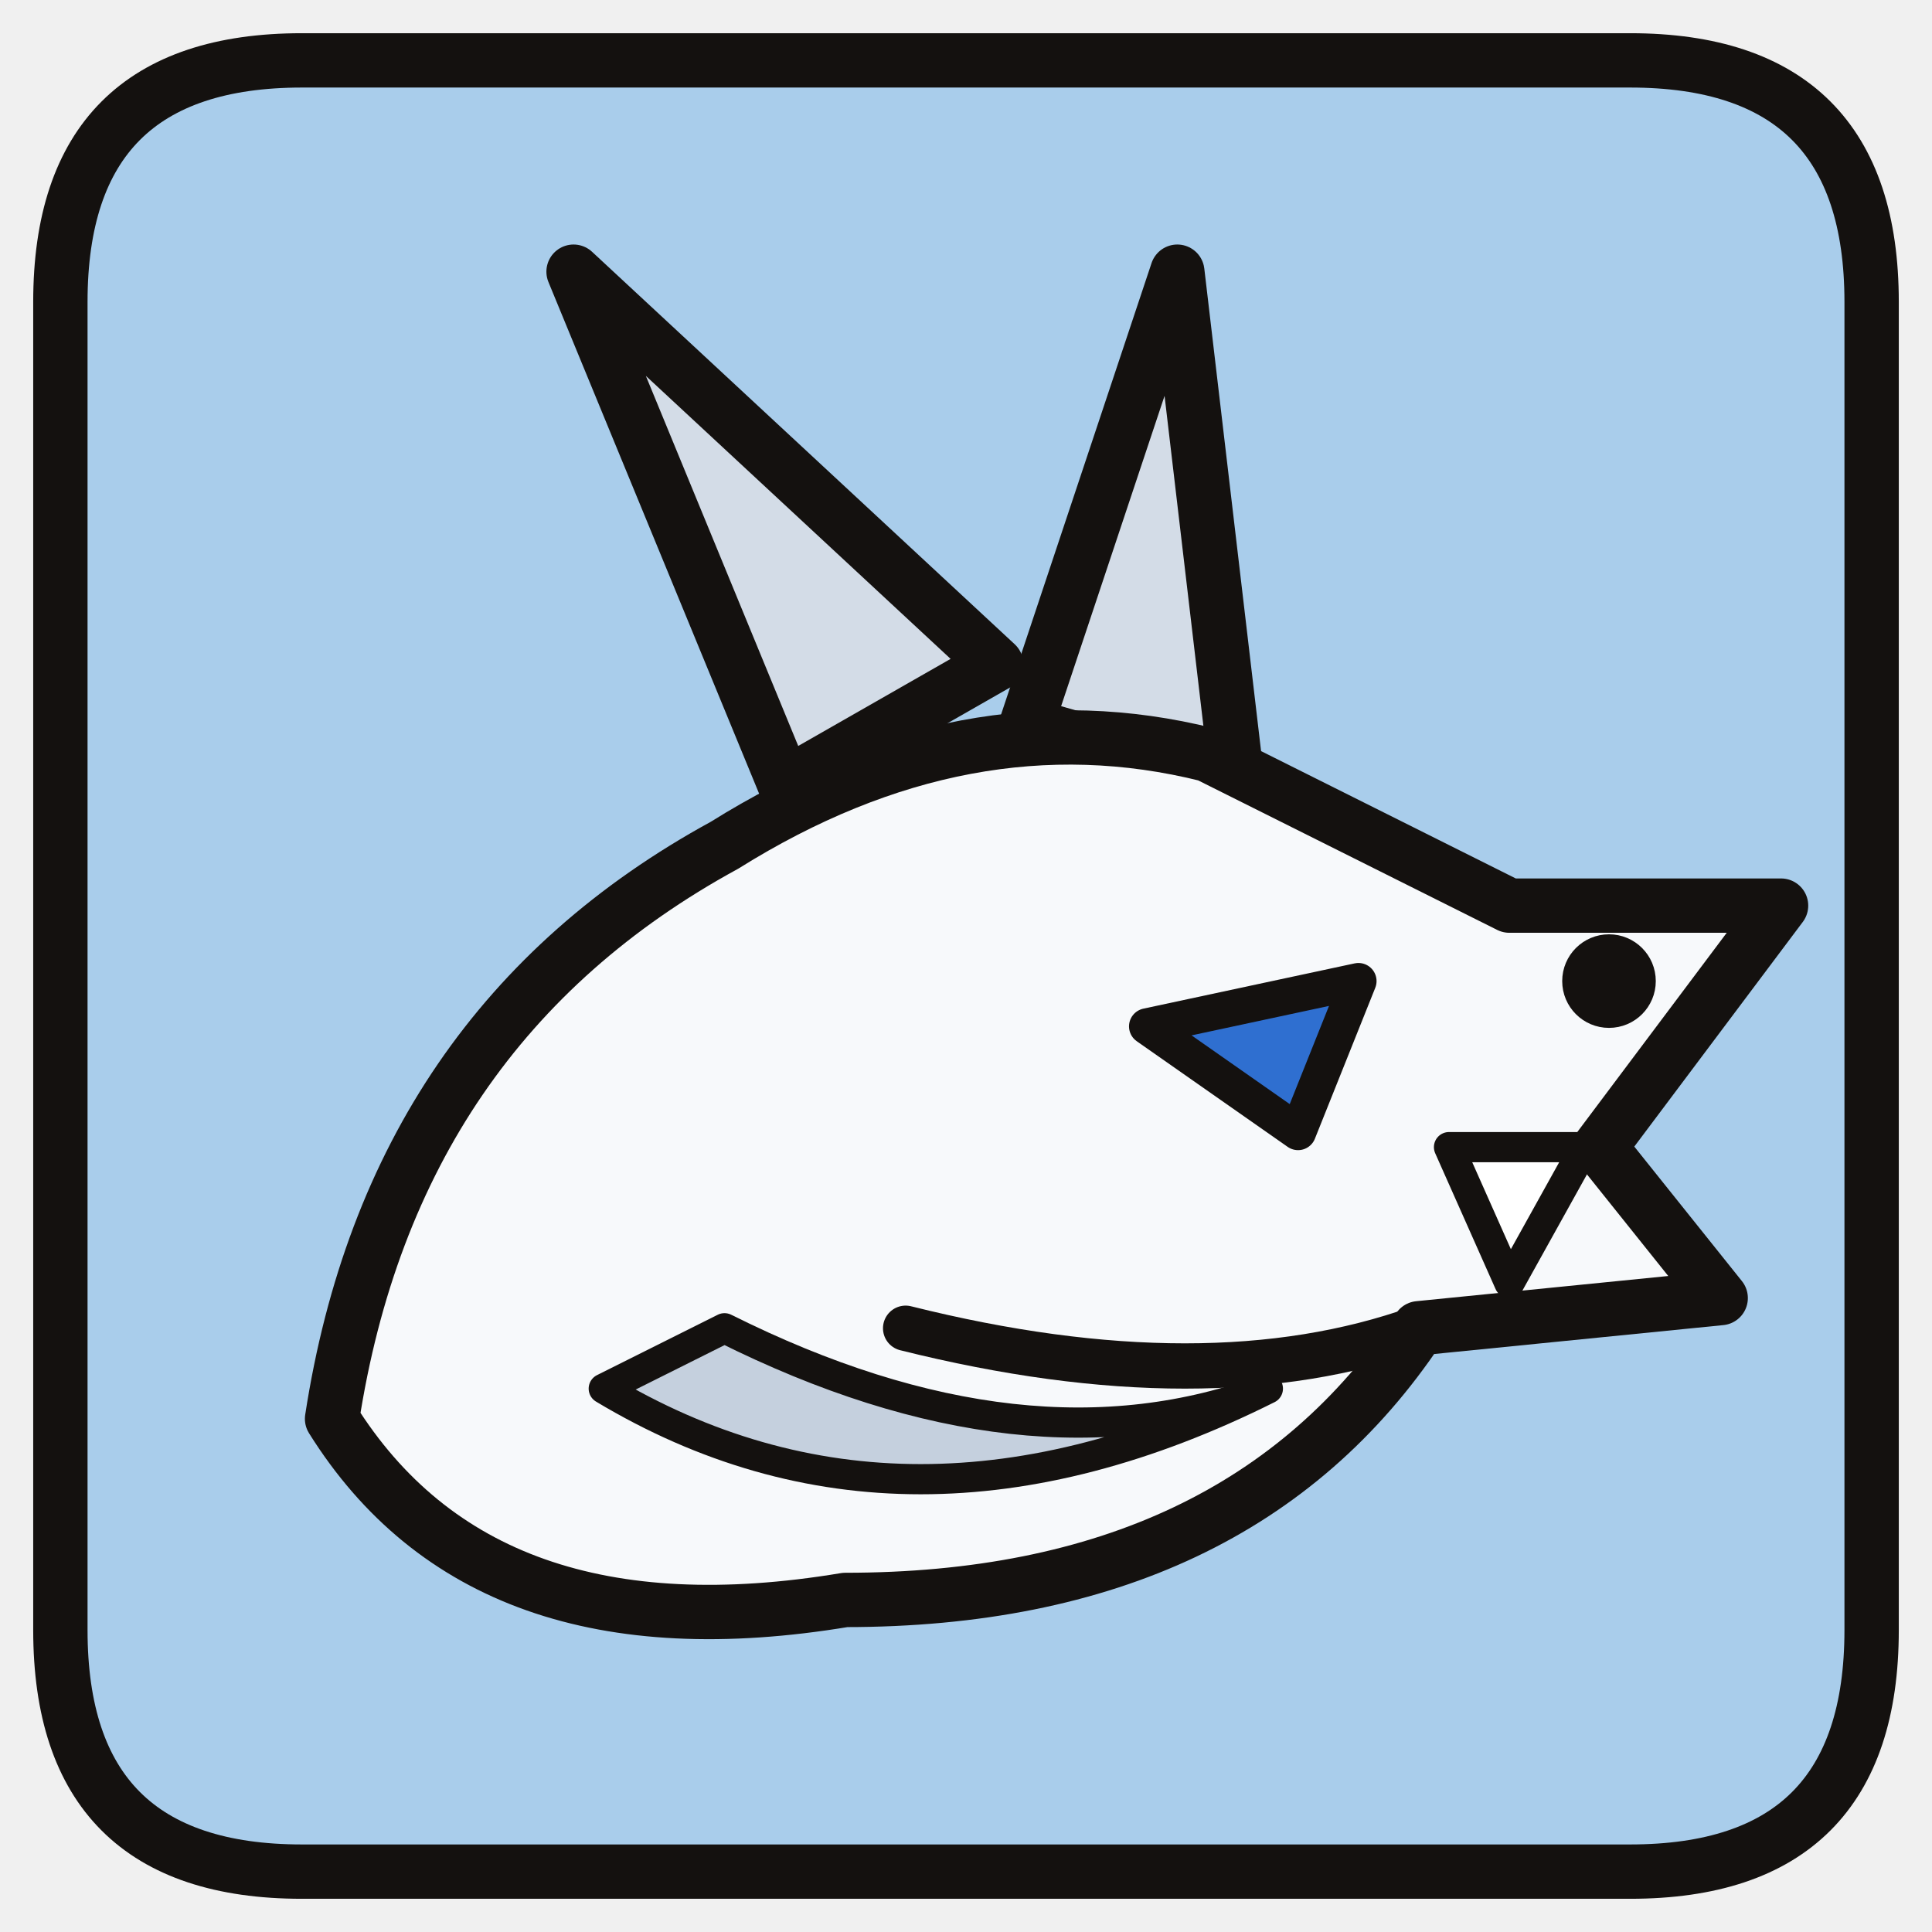
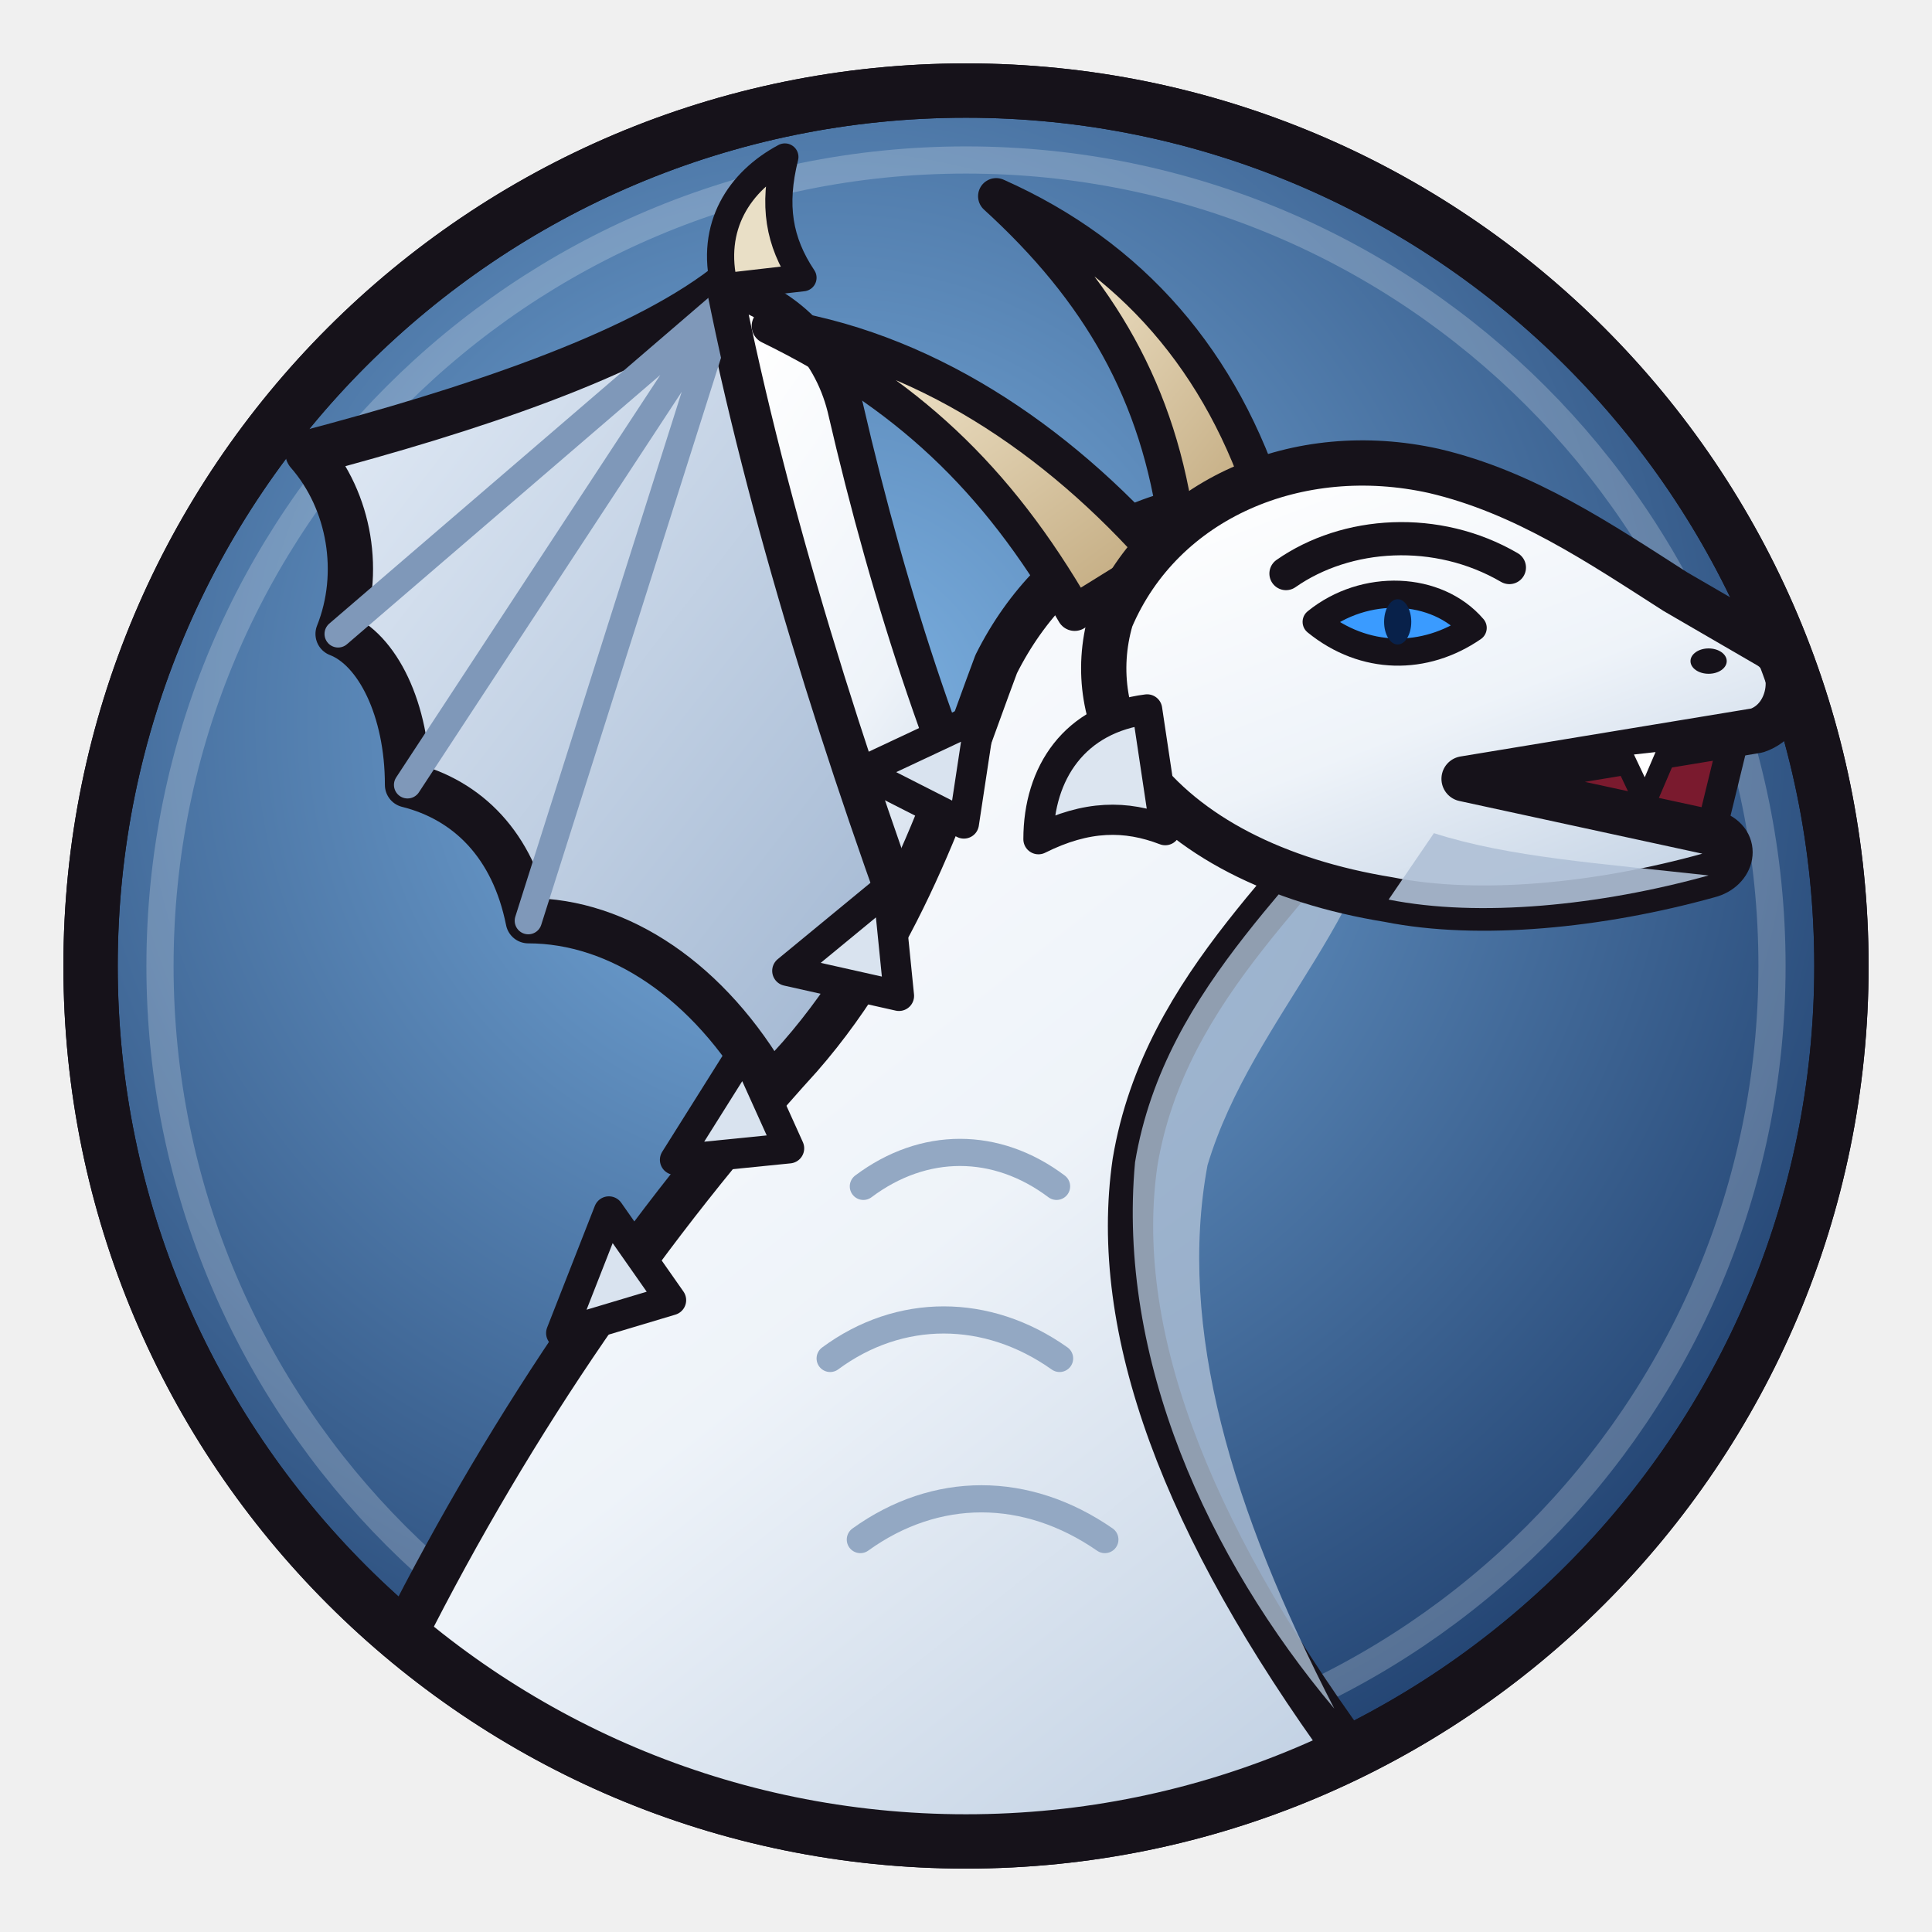
<svg xmlns="http://www.w3.org/2000/svg" viewBox="0 0 64 64" width="64" height="64" stroke-linejoin="round" stroke-linecap="round">
-   <path d="M10,2 H54 Q62,2 62,10 V54 Q62,62 54,62 H10 Q2,62 2,54 V10 Q2,2 10,2 Z" fill="#A9CDEB" stroke="#14110F" stroke-width="1.8" />
-   <path d="M26,26 L19,9 L33,22 Z" fill="#D3DCE7" stroke="#14110F" stroke-width="1.8" />
-   <path d="M34,24 L39,9 L41,26 Z" fill="#D3DCE7" stroke="#14110F" stroke-width="1.8" />
-   <path d="M11,47 Q13,34 24,28 Q32,23 40,25 Q46,28 50,30 L59,30 L53,38 L57,43 L47,44 Q41,53 28,53 Q16,55 11,47 Z" fill="#F7F9FB" stroke="#14110F" stroke-width="1.8" />
-   <path d="M20,46 Q30,52 42,46 Q34,49 24,44 Z" fill="#C5D0DE" stroke="#14110F" stroke-width="1.0" />
-   <path d="M38,34 L45,32.5 L43,37.5 Z" fill="#2F6FD0" stroke="#14110F" stroke-width="1.2" />
-   <path d="M30,44 Q40,46.5 47,44" fill="none" stroke="#14110F" stroke-width="1.5" />
-   <path d="M48,38 L50,42.5 L52.5,38 Z" fill="#FFFFFF" stroke="#14110F" stroke-width="1.0" />
-   <path d="M52,32.5 a1.3,1.3 0 1,0 2.6,0 a1.3,1.3 0 1,0 -2.6,0 Z" fill="#14110F" stroke="#14110F" stroke-width="0.5" />
+   <defs>
+     <radialGradient id="g0" cx="0.42" cy="0.36" r="0.72">
+       <stop offset="0" stop-color="#7DB2E3" />
+       <stop offset="1" stop-color="#1B3A68" />
+     </radialGradient>
+     <linearGradient id="g2" x1="0" y1="0" x2="1" y2="1">
+       <stop offset="0" stop-color="#E6EEF8" />
+       <stop offset="1" stop-color="#9DB3CF" />
+     </linearGradient>
+     <linearGradient id="g4" x1="0.2" y1="0" x2="0.8" y2="1">
+       <stop offset="0" stop-color="#FFFFFF" />
+       <stop offset="0.55" stop-color="#EEF3F9" />
+       <stop offset="1" stop-color="#C3D2E4" />
+     </linearGradient>
+     <linearGradient id="g6" x1="0.2" y1="0" x2="0.8" y2="1">
+       <stop offset="0" stop-color="#FFFFFF" />
+       <stop offset="0.55" stop-color="#EEF3F9" />
+       <stop offset="1" stop-color="#C3D2E4" />
+     </linearGradient>
+     <linearGradient id="g13" x1="0" y1="0" x2="1" y2="1">
+       <stop offset="0" stop-color="#FBF2DC" />
+       <stop offset="1" stop-color="#BFA67A" />
+     </linearGradient>
+     <linearGradient id="g14" x1="0" y1="0" x2="1" y2="1">
+       <stop offset="0" stop-color="#FBF2DC" />
+       <stop offset="1" stop-color="#BFA67A" />
+     </linearGradient>
+     <linearGradient id="g16" x1="0.2" y1="0" x2="0.8" y2="1">
+       <stop offset="0" stop-color="#FFFFFF" />
+       <stop offset="0.55" stop-color="#EEF3F9" />
+       <stop offset="1" stop-color="#C3D2E4" />
+     </linearGradient>
+   </defs>
+   <path d="M3,32 A29,29 0 1,1 61,32 A29,29 0 1,1 3,32 Z" fill="url(#g0)" stroke="#16121A" stroke-width="1.8" />
+   <path d="M5.3,32 A26.7,26.7 0 1,1 58.7,32 A26.7,26.7 0 1,1 5.3,32 Z" fill="none" stroke="#FFFFFF" stroke-width="0.9" stroke-opacity="0.22" />
+   <path d="M31,33 C28,25 25.5,17 24,9.5 C21,11.8 15.5,13.6 10.2,15 C11.6,16.6 12,19 11.2,21 C12.5,21.5 13.5,23.5 13.5,26 C15.5,26.5 17,28 17.5,30.5 C20.5,30.5 23.5,32.5 25.5,36 Z" fill="url(#g2)" stroke="#16121A" stroke-width="1.5" />
+   <path d="M24,10 L11.2,21 M24,10 L13.5,26 M24,10 L17.5,30.5" fill="none" stroke="#7F98B9" stroke-width="0.9" />
+   <path d="M31,33 C28,25 25.5,17 24,9.5 C26,10 27.5,11.5 28,13.5 C29.5,20 31.5,26 34,31 Z" fill="url(#g4)" stroke="#16121A" stroke-width="1.2" />
+   <path d="M24,9.5 C23.5,7.5 24.5,6 26,5.2 C25.6,6.8 25.8,8 26.6,9.2 Z" fill="#E9DFC6" stroke="#16121A" stroke-width="0.9" />
+   <path d="M13.36,54.22 C17,47 21.5,40.5 26.5,35 C30,31 31.5,26 33,22 C35,18 39,16 43,17 C46,18 47.5,21.5 46,25 C43.5,29 38.6,32.5 37.6,38.5 C36.8,44 39.2,50.5 44.71,58.07 A29,29 0 0,1 13.36,54.22 Z" fill="url(#g6)" stroke="#16121A" stroke-width="1.5" />
+   <path d="M32.47,23.72 L28.55,25.56 L31.93,27.28 Z" fill="#D9E3EF" stroke="#16121A" stroke-width="1" />
+   <path d="M29.42,29.41 L26.08,32.16 L29.78,32.99 Z" fill="#D9E3EF" stroke="#16121A" stroke-width="1" />
+   <path d="M24.66,34.76 L22.36,38.42 L26.14,38.04 Z" fill="#D9E3EF" stroke="#16121A" stroke-width="1" />
+   <path d="M20.17,40.13 L18.59,44.16 L22.23,43.07 Z" fill="#D9E3EF" stroke="#16121A" stroke-width="1" />
+   <path d="M37.6,38.5 C38.6,32.5 43.5,29 46,25 C46,30 41.5,33.6 40,38.6 C39,44 40.8,50 44.2,56.6 C40,51.6 37,45 37.6,38.5 Z" fill="#AFC0D6" fill-opacity="0.8" />
+   <path d="M28.5,51 C31,49.2 34,49.2 36.6,51 M27.5,45 C29.8,43.3 32.7,43.3 35.1,45 M28.6,39.3 C30.6,37.8 33,37.8 35,39.3" fill="none" stroke="#93A8C3" stroke-width="0.9" />
+   <path d="M38.5,18.5 C35,14.5 30.5,11.5 25.5,10.8 C30,13 33,15.8 35.6,20.3 Z" fill="url(#g13)" stroke="#16121A" stroke-width="1.2" />
+   <path d="M42,16.8 C40.5,12 37.5,8.5 33,6.5 C36.4,9.6 38.4,13 39,17.6 Z" fill="url(#g14)" stroke="#16121A" stroke-width="1.2" />
+   <path d="M47,25.5 L57.5,24.2 L56.5,28.3 Z" fill="#7A1A2E" stroke="#16121A" stroke-width="1" />
+   <path d="M36.8,20.5 C38.5,16.5 43,14.6 47.5,15.6 C50.5,16.3 53,18 55.5,19.6 L58.6,21.4 C59.6,22 59.4,23.8 58.2,24.2 L48.5,25.8 L56.8,27.6 C57.6,27.9 57.4,28.8 56.6,29 C53,30 49,30.4 46,29.8 C42.3,29.2 39.3,27.7 37.6,25.4 C36.6,24 36.3,22.2 36.8,20.5 Z" fill="url(#g16)" stroke="#16121A" stroke-width="1.5" />
+   <path d="M46,29.8 C49,30.4 53,30 56.6,29 C53,28.6 50,28.4 47.5,27.6 Z" fill="#AFC0D6" fill-opacity="0.9" />
+   <path d="M53.6,24.7 L54.5,26.6 L55.4,24.5 Z" fill="#FFFFFF" stroke="#16121A" stroke-width="0.7" />
+   <path d="M43.6,20.6 C45.2,19.3 47.6,19.4 48.8,20.8 C47.2,21.9 45.2,21.9 43.6,20.6 Z" fill="#3A9BFF" stroke="#16121A" stroke-width="0.9" />
+   <path d="M45.85,20.6 A0.45,0.75 0 1,1 46.75,20.6 A0.45,0.75 0 1,1 45.85,20.6 Z" fill="#08214A" />
+   <path d="M42.6,19 C44.6,17.6 47.6,17.4 50,18.8" fill="none" stroke="#16121A" stroke-width="1.1" />
+   <path d="M56,21.9 A0.6,0.42 0 1,1 57.2,21.9 A0.6,0.42 0 1,1 56,21.9 Z" fill="#16121A" />
+   <path d="M38,23.5 C35.6,23.8 34.4,25.6 34.4,27.8 C36,27 37.3,27 38.6,27.5 Z" fill="#DCE5F0" stroke="#16121A" stroke-width="1" />
+   <path d="M3,32 A29,29 0 1,1 61,32 A29,29 0 1,1 3,32 Z" fill="none" stroke="#16121A" stroke-width="1.8" />
</svg>
